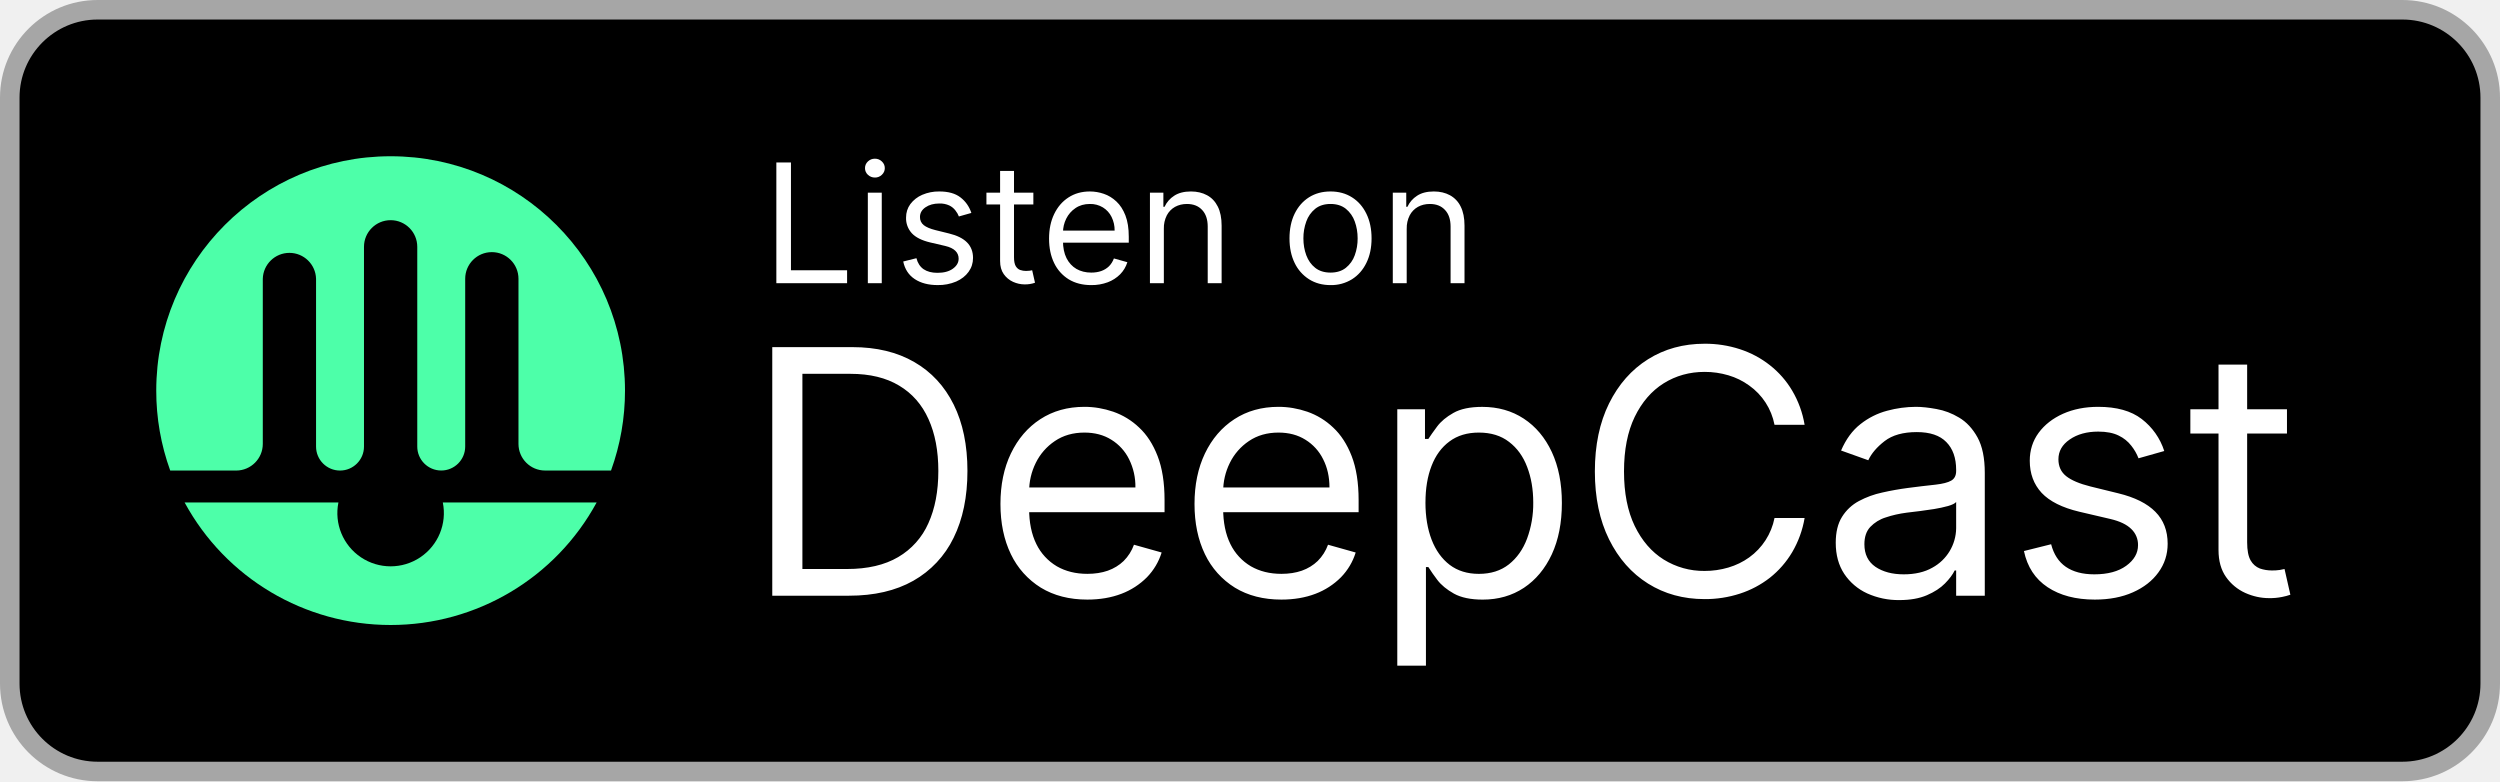
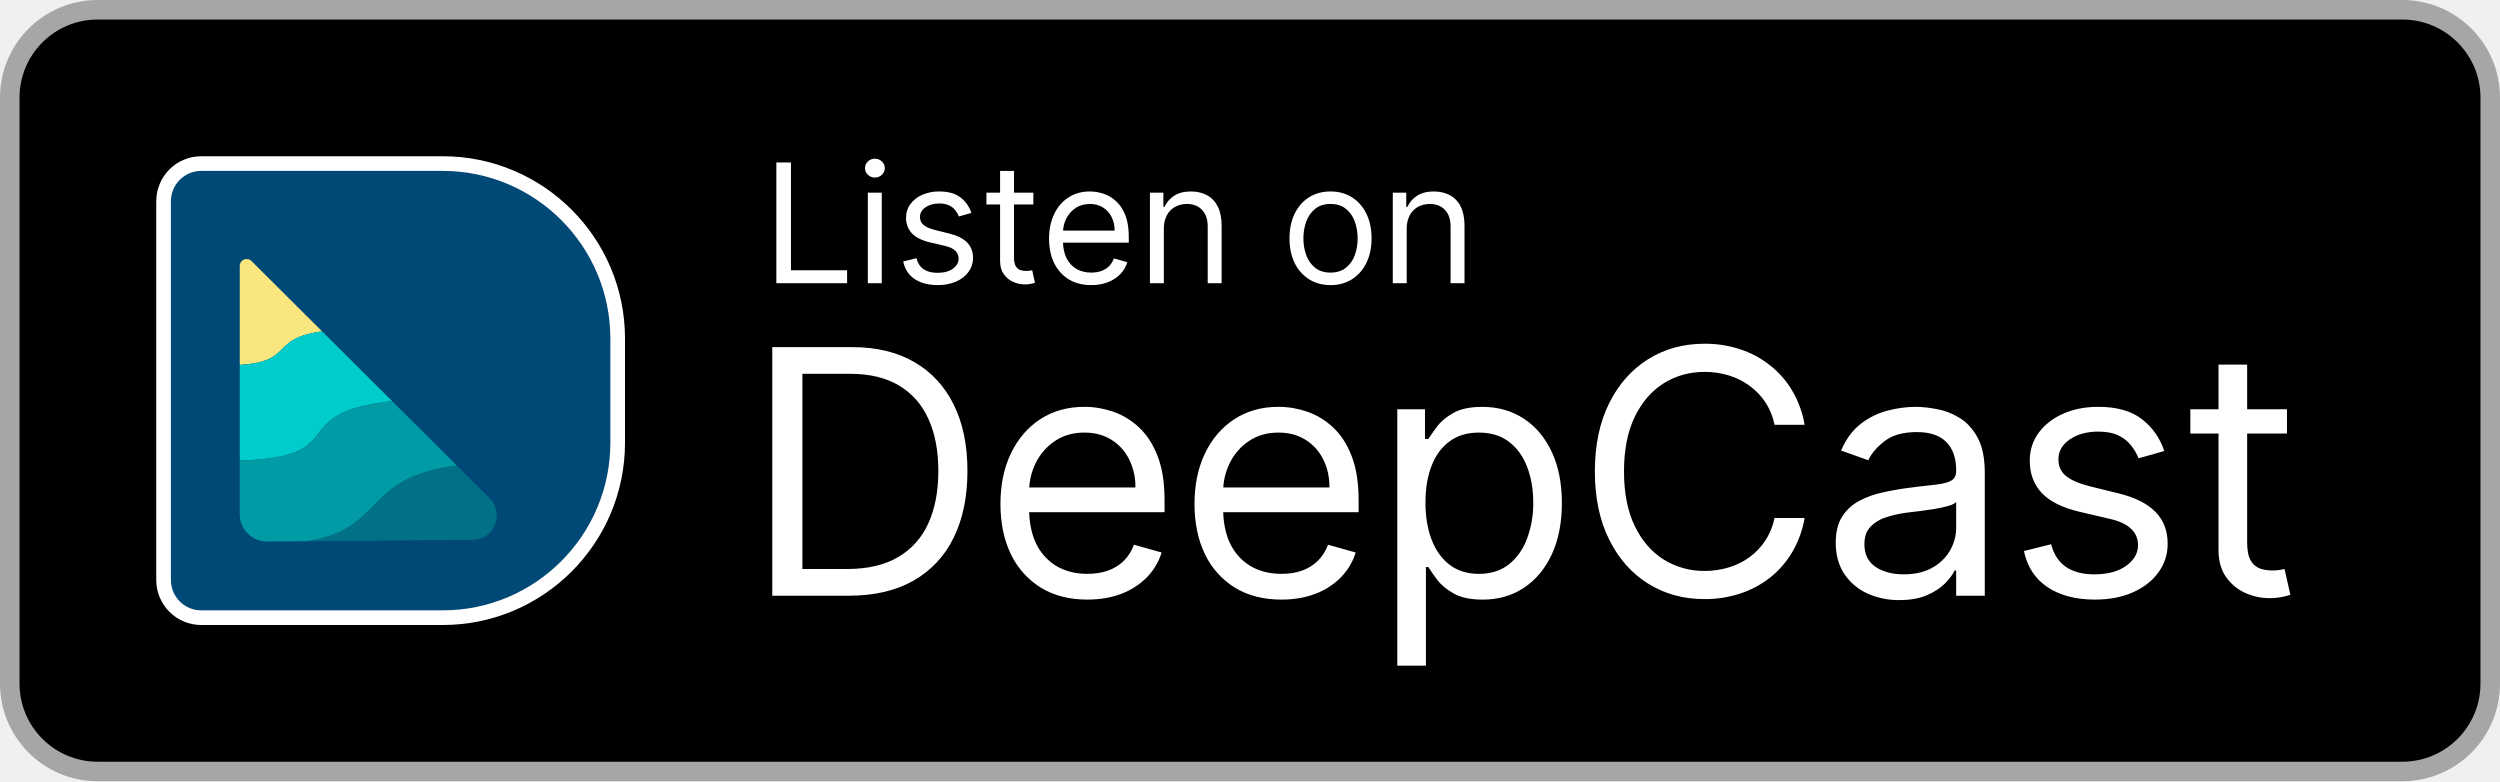
<svg xmlns="http://www.w3.org/2000/svg" width="128" height="40" fill="none" viewBox="0 0 128 40">
-   <defs>
-     <clipPath id="deepcast-dark__a">
-       <path fill="#fff" d="M8 8h24v24H8z" />
-     </clipPath>
-   </defs>
  <rect width="127" height="39" x=".5" y=".5" fill="#000" rx="4.5" />
  <rect width="127" height="39" x=".5" y=".5" stroke="#A6A6A6" rx="4.5" />
-   <g clip-path="url(#deepcast-dark__a)">
-     <path fill="#4DFFA9" fill-rule="evenodd" d="M30.548 25.727A11.998 11.998 0 0 1 20 32a11.998 11.998 0 0 1-10.548-6.273h7.875a2.727 2.727 0 1 0 5.345 0h7.876Zm.737-1.636h-3.376c-.753 0-1.363-.61-1.363-1.364v-8.454a1.364 1.364 0 0 0-2.728 0v8.59a1.227 1.227 0 0 1-2.454 0V12.637a1.364 1.364 0 0 0-2.728 0v10.228a1.227 1.227 0 0 1-2.454 0v-8.591a1.364 1.364 0 0 0-2.727 0v8.454c0 .753-.611 1.364-1.364 1.364H8.715A11.98 11.98 0 0 1 8 20c0-6.627 5.373-12 12-12 6.628 0 12 5.373 12 12a11.98 11.98 0 0 1-.715 4.09Z" clip-rule="evenodd" />
-   </g>
+   <path fill="#004977" stroke="#fff" stroke-width=".75" d="M22.668 8.375H10.302a1.929 1.929 0 0 0-1.927 1.927v19.396c0 1.063.864 1.927 1.927 1.927h12.366c4.943 0 8.957-4.013 8.957-8.958v-5.334c0-4.943-4.013-8.958-8.957-8.958Z" />
+   <path fill="#FAE67E" d="M12.878 13.366a.352.352 0 0 0-.602.25v5.067c2.804-.17 1.51-1.36 4.217-1.715l-3.615-3.602Z" />
+   <path fill="#0CC" d="m20.074 20.536-3.581-3.568c-2.707.355-1.413 1.546-4.217 1.715v4.899c5.885-.188 2.179-2.408 7.798-3.046Z" />
+   <path fill="#009BA4" d="m23.388 23.838-3.314-3.302c-5.62.638-1.913 2.858-7.798 3.046v2.752a1.39 1.39 0 0 0 1.403 1.39l2.066-.017c4.009-.63 2.773-3.246 7.643-3.869Z" />
+   <path fill="#007187" d="M23.388 23.838c-4.87.623-3.634 3.239-7.643 3.87l8.458-.071c1.104-.01 1.648-1.345.867-2.123l-1.682-1.676Z" />
  <path fill="#fff" d="M39.749 14.5V8.318h.748v5.518h2.874v.664h-3.622Zm4.684 0V9.864h.713V14.5h-.713Zm.362-5.41a.506.506 0 0 1-.359-.141.456.456 0 0 1-.148-.341c0-.133.05-.247.148-.341.1-.095.22-.142.36-.142.138 0 .257.047.356.142.1.094.15.208.15.341 0 .133-.05.246-.15.341a.496.496 0 0 1-.357.142Zm4.94 1.812-.64.181c-.04-.107-.1-.21-.179-.31a.865.865 0 0 0-.313-.254 1.14 1.14 0 0 0-.51-.1c-.284 0-.52.065-.71.196-.187.129-.28.293-.28.492a.51.51 0 0 0 .192.42c.13.102.33.188.604.256l.688.17c.415.1.724.254.927.461.203.206.305.47.305.794 0 .266-.077.503-.23.713-.15.209-.362.374-.633.495a2.33 2.33 0 0 1-.948.18c-.473 0-.864-.102-1.174-.307-.31-.205-.506-.505-.589-.9l.676-.169c.065.25.186.437.365.562.182.124.418.187.71.187.332 0 .595-.07.79-.211.198-.143.296-.314.296-.514a.54.54 0 0 0-.169-.404c-.112-.11-.285-.193-.519-.248l-.773-.18c-.424-.101-.736-.257-.935-.469a1.133 1.133 0 0 1-.296-.8c0-.261.073-.493.22-.694a1.5 1.5 0 0 1 .607-.474 2.13 2.13 0 0 1 .875-.172c.46 0 .82.1 1.081.302.264.201.45.467.561.797Zm3.173-1.038v.603h-2.403v-.603h2.403Zm-1.703-1.111h.712v4.419c0 .201.03.352.088.453.06.098.137.165.23.199a.92.92 0 0 0 .298.048c.079 0 .143-.004.194-.012l.12-.024.145.64a1.491 1.491 0 0 1-.531.085c-.201 0-.399-.044-.592-.13a1.177 1.177 0 0 1-.477-.396c-.125-.177-.187-.4-.187-.67V8.753Zm4.668 5.844c-.447 0-.832-.099-1.156-.296a1.99 1.99 0 0 1-.745-.833c-.174-.358-.26-.775-.26-1.25s.086-.893.26-1.256c.175-.364.418-.648.73-.85.314-.206.68-.309 1.099-.309.241 0 .48.04.715.121.236.08.45.211.643.392.193.18.347.417.462.713.115.296.172.66.172 1.092v.302h-3.574v-.616h2.85a1.52 1.52 0 0 0-.157-.7 1.183 1.183 0 0 0-.441-.486 1.234 1.234 0 0 0-.67-.178c-.284 0-.53.07-.737.212a1.39 1.39 0 0 0-.474.543c-.11.223-.166.463-.166.718v.41c0 .35.06.648.181.891.123.242.293.426.51.553.218.124.47.187.758.187.187 0 .356-.027.507-.079.153-.054.285-.135.396-.241.11-.109.196-.244.256-.405l.689.193a1.526 1.526 0 0 1-.366.616 1.78 1.78 0 0 1-.634.41 2.35 2.35 0 0 1-.848.146Zm3.716-2.886V14.5h-.712V9.864h.688v.724h.06a1.33 1.33 0 0 1 .495-.567c.222-.145.507-.218.858-.218.313 0 .588.065.823.193.236.127.42.32.55.58.13.258.196.584.196.978V14.5h-.712v-2.898c0-.364-.095-.648-.284-.85-.19-.206-.449-.309-.779-.309-.227 0-.43.05-.61.148a1.058 1.058 0 0 0-.42.432 1.43 1.43 0 0 0-.153.688Zm8.534 2.886c-.419 0-.786-.1-1.102-.3a2.018 2.018 0 0 1-.736-.835c-.175-.358-.263-.777-.263-1.256 0-.483.088-.905.263-1.265.177-.36.422-.64.736-.839.316-.2.683-.299 1.102-.299.418 0 .785.1 1.099.3.316.198.561.478.736.838.177.36.266.782.266 1.265 0 .479-.089.898-.266 1.256-.175.358-.42.636-.736.836a2.01 2.01 0 0 1-1.1.299Zm0-.64c.318 0 .58-.082.785-.245a1.44 1.44 0 0 0 .456-.643 2.47 2.47 0 0 0 .147-.863c0-.31-.049-.599-.147-.866a1.46 1.46 0 0 0-.456-.65c-.206-.164-.467-.247-.785-.247s-.58.083-.785.248a1.46 1.46 0 0 0-.456.649 2.487 2.487 0 0 0-.148.866c0 .31.05.598.148.863.099.266.25.48.456.643.205.163.467.245.785.245Zm3.9-2.246V14.5h-.712V9.864H72v.724h.06c.11-.235.274-.424.496-.567.221-.145.507-.218.857-.218.314 0 .589.065.824.193a1.3 1.3 0 0 1 .55.58c.13.258.196.584.196.978V14.5h-.713v-2.898c0-.364-.094-.648-.284-.85-.189-.206-.448-.309-.778-.309-.228 0-.43.05-.61.148a1.059 1.059 0 0 0-.42.432 1.43 1.43 0 0 0-.154.688ZM43.469 30.5H39.54V17.773h4.102c1.234 0 2.29.255 3.17.764.877.506 1.55 1.233 2.019 2.181.468.945.702 2.076.702 3.393 0 1.326-.236 2.468-.708 3.425a5.047 5.047 0 0 1-2.064 2.2c-.903.51-2 .764-3.293.764Zm-2.387-1.367h2.287c1.053 0 1.925-.203 2.617-.61a3.753 3.753 0 0 0 1.547-1.733c.34-.75.51-1.643.51-2.678 0-1.028-.168-1.912-.504-2.654-.335-.746-.837-1.318-1.504-1.715-.667-.402-1.497-.603-2.492-.603h-2.46v9.993Zm14.59 1.566c-.92 0-1.712-.203-2.38-.61a4.087 4.087 0 0 1-1.535-1.714c-.356-.738-.534-1.595-.534-2.573s.178-1.84.535-2.585c.36-.75.861-1.334 1.503-1.753.647-.422 1.4-.634 2.262-.634.498 0 .988.083 1.473.249a3.65 3.65 0 0 1 1.324.808c.398.368.715.857.95 1.466.237.61.355 1.36.355 2.25v.621h-7.358v-1.267h5.866a3.13 3.13 0 0 0-.323-1.442 2.435 2.435 0 0 0-.907-1c-.39-.245-.85-.367-1.38-.367-.584 0-1.09.145-1.516.435a2.862 2.862 0 0 0-.976 1.118c-.227.46-.341.953-.341 1.48v.845c0 .72.124 1.332.373 1.833a2.69 2.69 0 0 0 1.05 1.137c.447.257.967.385 1.56.385.385 0 .733-.053 1.044-.161.315-.112.586-.278.814-.497a2.26 2.26 0 0 0 .528-.833l1.417.398c-.15.48-.4.903-.752 1.267a3.67 3.67 0 0 1-1.305.846c-.518.198-1.1.298-1.746.298Zm9.936 0c-.92 0-1.713-.203-2.38-.61a4.087 4.087 0 0 1-1.535-1.714c-.356-.738-.534-1.595-.534-2.573s.178-1.84.534-2.585c.36-.75.862-1.334 1.504-1.753.646-.422 1.4-.634 2.262-.634.497 0 .988.083 1.473.249a3.65 3.65 0 0 1 1.323.808c.398.368.715.857.951 1.466.236.61.355 1.36.355 2.25v.621h-7.358v-1.267h5.866c0-.539-.108-1.02-.323-1.442a2.435 2.435 0 0 0-.907-1c-.39-.245-.85-.367-1.38-.367-.584 0-1.09.145-1.516.435a2.862 2.862 0 0 0-.976 1.118c-.228.46-.342.953-.342 1.48v.845c0 .72.124 1.332.373 1.833a2.69 2.69 0 0 0 1.05 1.137c.448.257.968.385 1.56.385.385 0 .733-.053 1.044-.161.315-.112.586-.278.814-.497a2.26 2.26 0 0 0 .529-.833l1.416.398c-.149.48-.4.903-.752 1.267a3.67 3.67 0 0 1-1.305.846c-.517.198-1.1.298-1.746.298Zm5.933 3.38V20.955h1.418v1.517h.173c.108-.166.257-.377.448-.634.195-.261.472-.493.833-.696.364-.207.857-.31 1.479-.31.803 0 1.512.2 2.125.602.613.402 1.092.972 1.436 1.709.343.738.515 1.608.515 2.61 0 1.011-.172 1.887-.515 2.629-.344.737-.82 1.309-1.43 1.715-.609.402-1.311.603-2.106.603-.614 0-1.105-.102-1.473-.305-.369-.207-.653-.44-.852-.702a9.407 9.407 0 0 1-.46-.659h-.124v5.047h-1.466Zm1.442-8.352c0 .721.106 1.357.317 1.908.212.547.52.976.926 1.287.406.306.903.46 1.492.46.613 0 1.124-.162 1.535-.485.414-.328.725-.767.932-1.318a5.17 5.17 0 0 0 .317-1.852c0-.67-.104-1.276-.31-1.814-.204-.543-.513-.972-.927-1.287-.41-.319-.926-.478-1.547-.478-.597 0-1.098.15-1.504.453-.406.299-.713.717-.92 1.256-.207.534-.31 1.158-.31 1.87Zm19.413-3.977h-1.541a3.204 3.204 0 0 0-1.3-2.014 3.482 3.482 0 0 0-1.062-.521 4.245 4.245 0 0 0-1.218-.174c-.77 0-1.469.194-2.094.584-.621.39-1.117.963-1.485 1.721-.365.758-.547 1.688-.547 2.79s.182 2.033.547 2.79c.368.759.864 1.333 1.485 1.722a3.88 3.88 0 0 0 2.094.584 4.24 4.24 0 0 0 1.218-.174c.39-.116.744-.288 1.063-.516a3.264 3.264 0 0 0 1.299-2.02h1.541a5.135 5.135 0 0 1-.634 1.747c-.306.514-.688.95-1.143 1.311a5.009 5.009 0 0 1-1.535.814 5.722 5.722 0 0 1-1.809.28c-1.085 0-2.05-.265-2.896-.795-.845-.53-1.51-1.285-1.995-2.263-.484-.977-.727-2.137-.727-3.48 0-1.342.243-2.502.727-3.48.485-.977 1.15-1.732 1.995-2.262.845-.53 1.81-.795 2.896-.795a5.72 5.72 0 0 1 1.809.28c.567.186 1.079.46 1.535.82a4.68 4.68 0 0 1 1.143 1.305 5.06 5.06 0 0 1 .634 1.746Zm4.85 8.974a3.878 3.878 0 0 1-1.646-.342 2.826 2.826 0 0 1-1.175-1c-.29-.44-.435-.97-.435-1.591 0-.547.108-.99.323-1.33a2.28 2.28 0 0 1 .864-.808 4.54 4.54 0 0 1 1.193-.435c.44-.1.88-.178 1.324-.236a56.63 56.63 0 0 1 1.41-.168c.365-.042.63-.11.796-.205.17-.096.255-.261.255-.498v-.05c0-.612-.168-1.089-.504-1.428-.33-.34-.834-.51-1.51-.51-.7 0-1.249.153-1.647.46-.397.306-.677.634-.838.982l-1.393-.498c.25-.58.58-1.031.995-1.354a3.727 3.727 0 0 1 1.367-.684 5.676 5.676 0 0 1 1.467-.199c.306 0 .658.038 1.056.112.402.07.79.218 1.162.441.377.224.69.562.939 1.013.248.452.372 1.057.372 1.815V30.5h-1.466v-1.293h-.075c-.1.207-.265.43-.497.665-.232.236-.54.437-.926.603-.385.166-.855.249-1.41.249Zm.224-1.318c.58 0 1.07-.114 1.467-.341a2.327 2.327 0 0 0 1.218-2.02v-1.343c-.062.075-.199.143-.41.205a6.92 6.92 0 0 1-.721.156 32.684 32.684 0 0 1-1.405.186c-.38.05-.737.13-1.069.243a1.842 1.842 0 0 0-.795.49c-.199.216-.298.51-.298.883 0 .51.188.895.565 1.156.381.257.864.385 1.448.385Zm13.34-6.314-1.318.373a2.465 2.465 0 0 0-.366-.64 1.782 1.782 0 0 0-.647-.522c-.273-.137-.623-.205-1.05-.205-.584 0-1.071.135-1.46.404-.386.265-.578.603-.578 1.013 0 .364.132.652.397.864.266.211.68.387 1.243.528l1.417.348c.854.207 1.49.524 1.908.95.419.423.628.968.628 1.635 0 .547-.158 1.036-.473 1.467-.31.43-.745.77-1.305 1.019-.559.249-1.209.373-1.951.373-.974 0-1.779-.211-2.417-.634-.638-.423-1.042-1.04-1.212-1.852l1.392-.348c.132.514.383.9.752 1.156.373.257.859.385 1.46.385.684 0 1.227-.145 1.628-.435.406-.294.609-.646.609-1.056a1.11 1.11 0 0 0-.348-.833c-.232-.228-.588-.398-1.068-.51l-1.591-.372c-.875-.208-1.517-.529-1.927-.964-.406-.439-.609-.988-.609-1.646 0-.54.151-1.015.454-1.43.306-.414.723-.74 1.249-.976.53-.236 1.131-.354 1.802-.354.945 0 1.686.207 2.225.622a3.35 3.35 0 0 1 1.156 1.64Zm6.283-2.137v1.242h-4.947v-1.242h4.947Zm-3.505-2.287h1.466v9.098c0 .414.06.725.181.932a.93.93 0 0 0 .472.41c.195.066.4.1.615.1a2.6 2.6 0 0 0 .398-.025l.248-.05.299 1.317a2.85 2.85 0 0 1-.417.112 3.059 3.059 0 0 1-.677.062c-.414 0-.82-.089-1.218-.267a2.417 2.417 0 0 1-.982-.814c-.257-.365-.385-.825-.385-1.38v-9.495Z" />
</svg>
